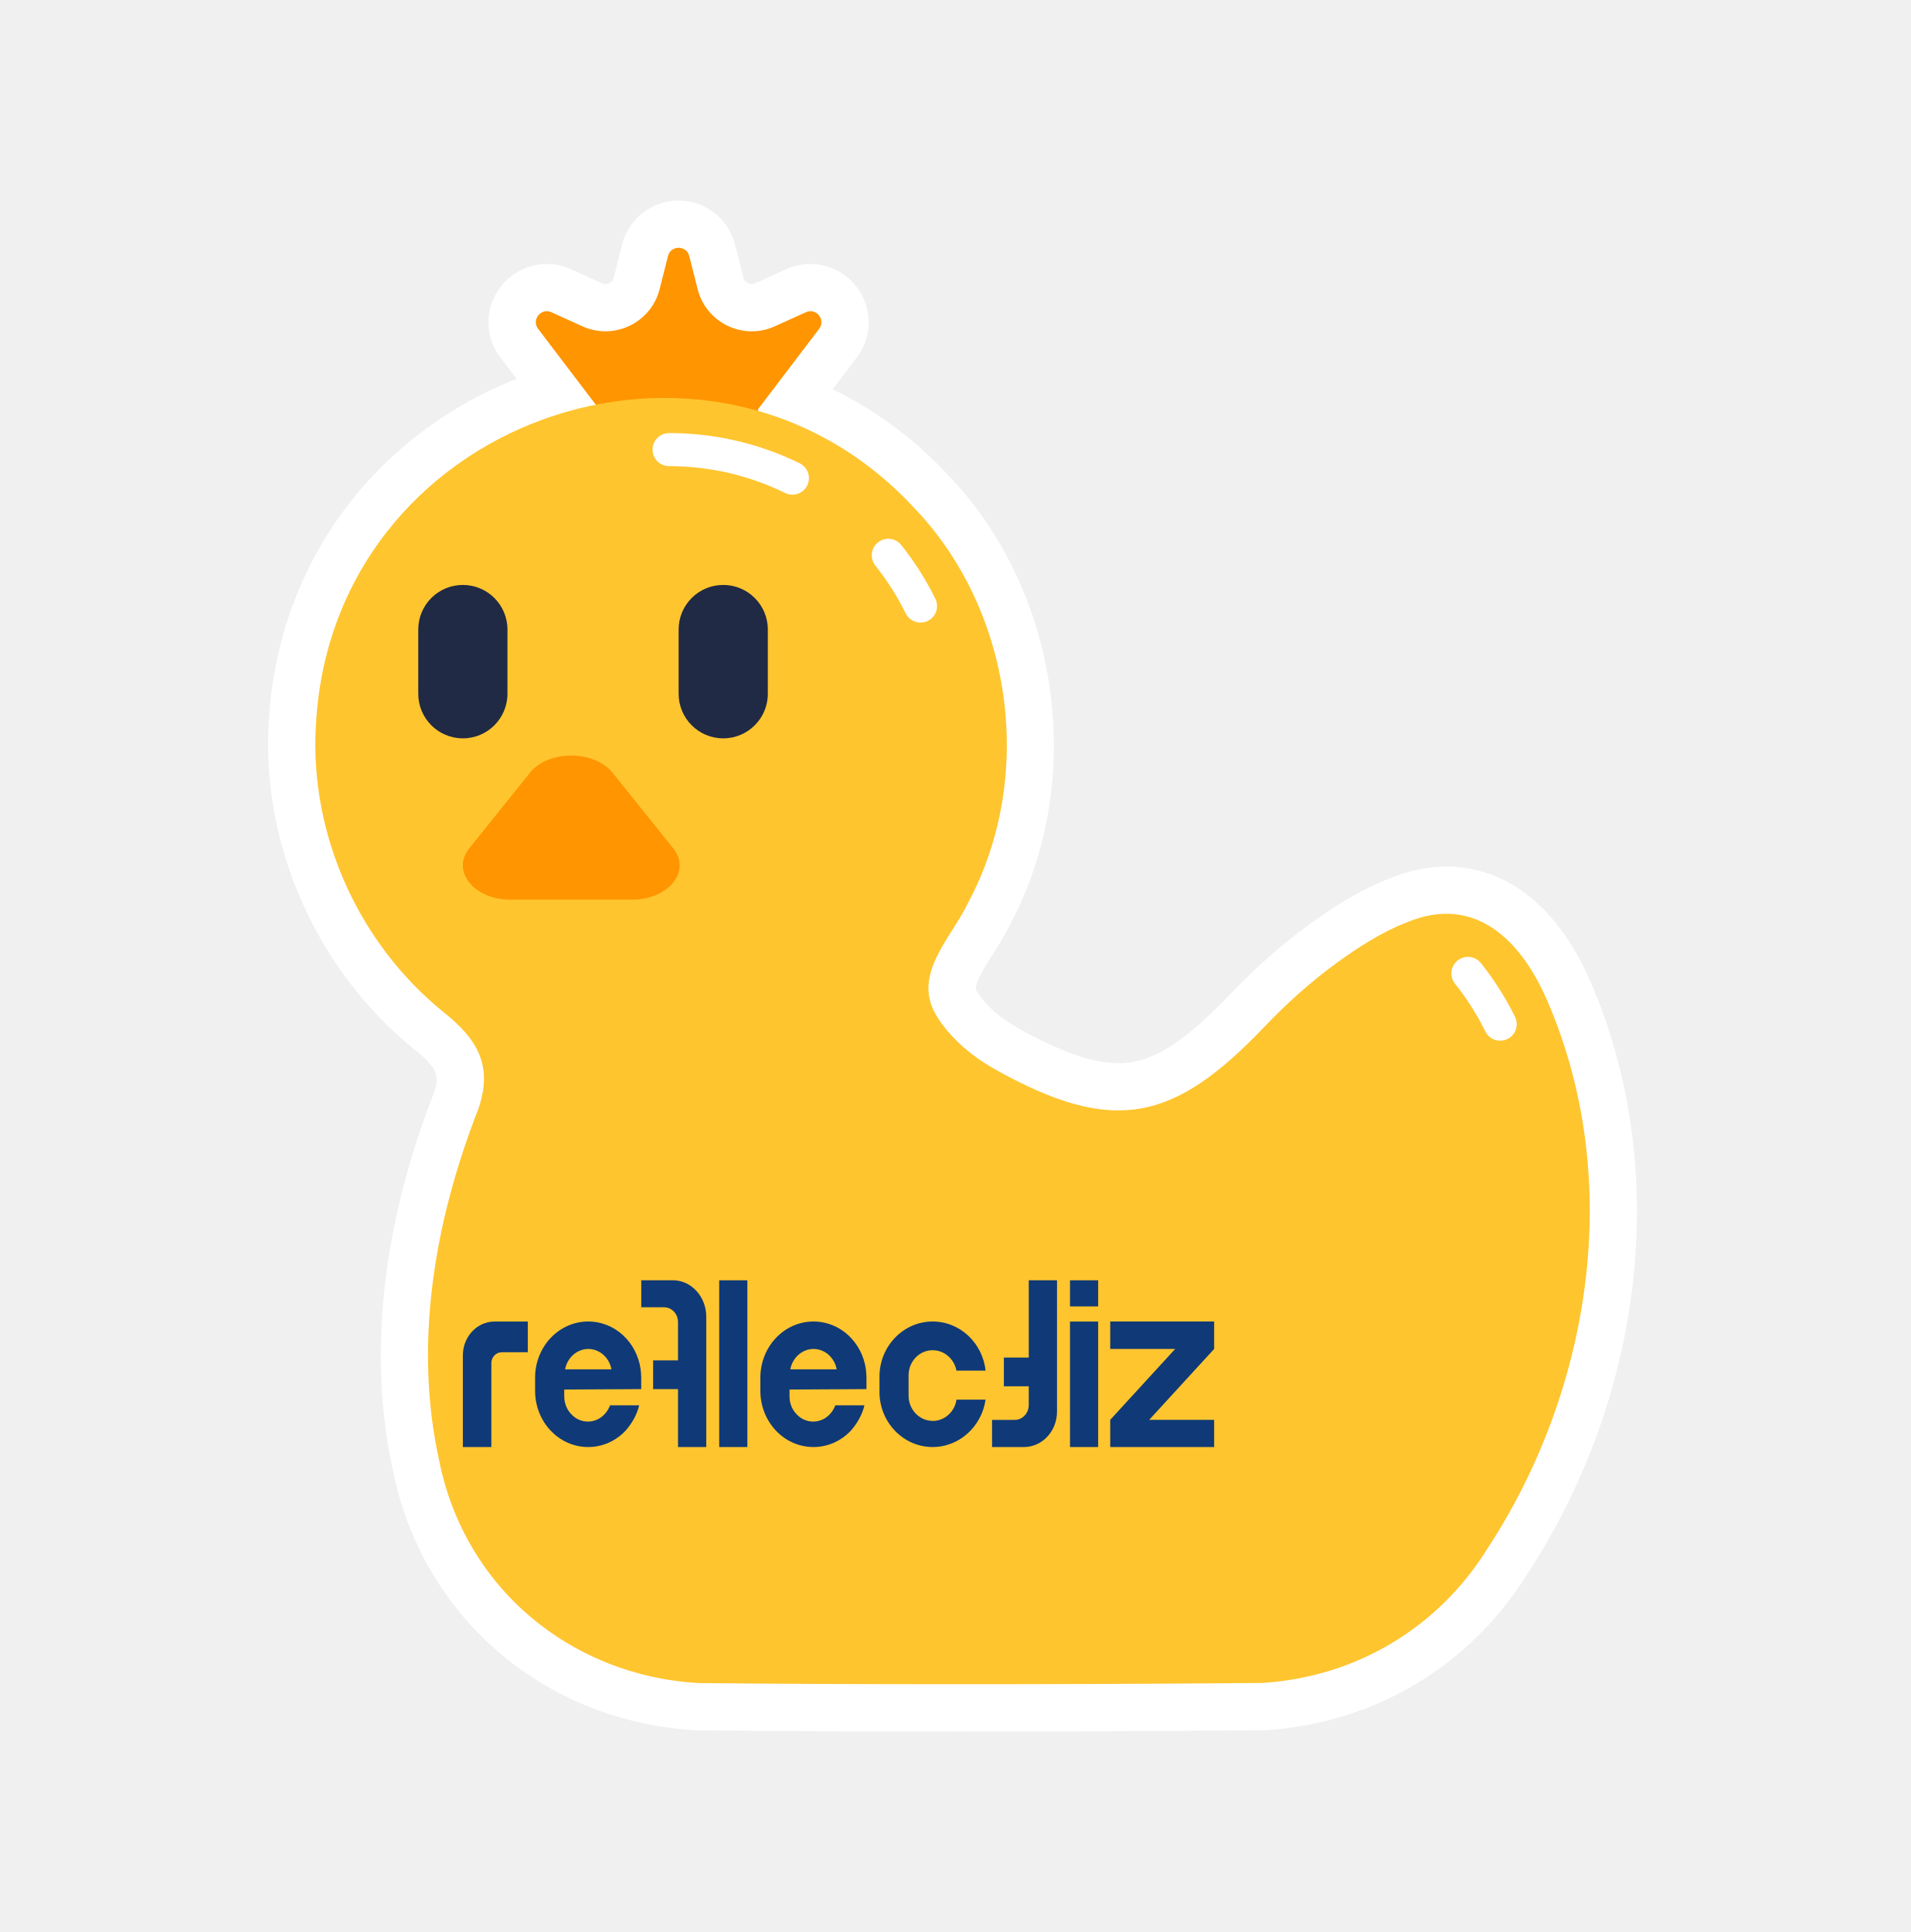
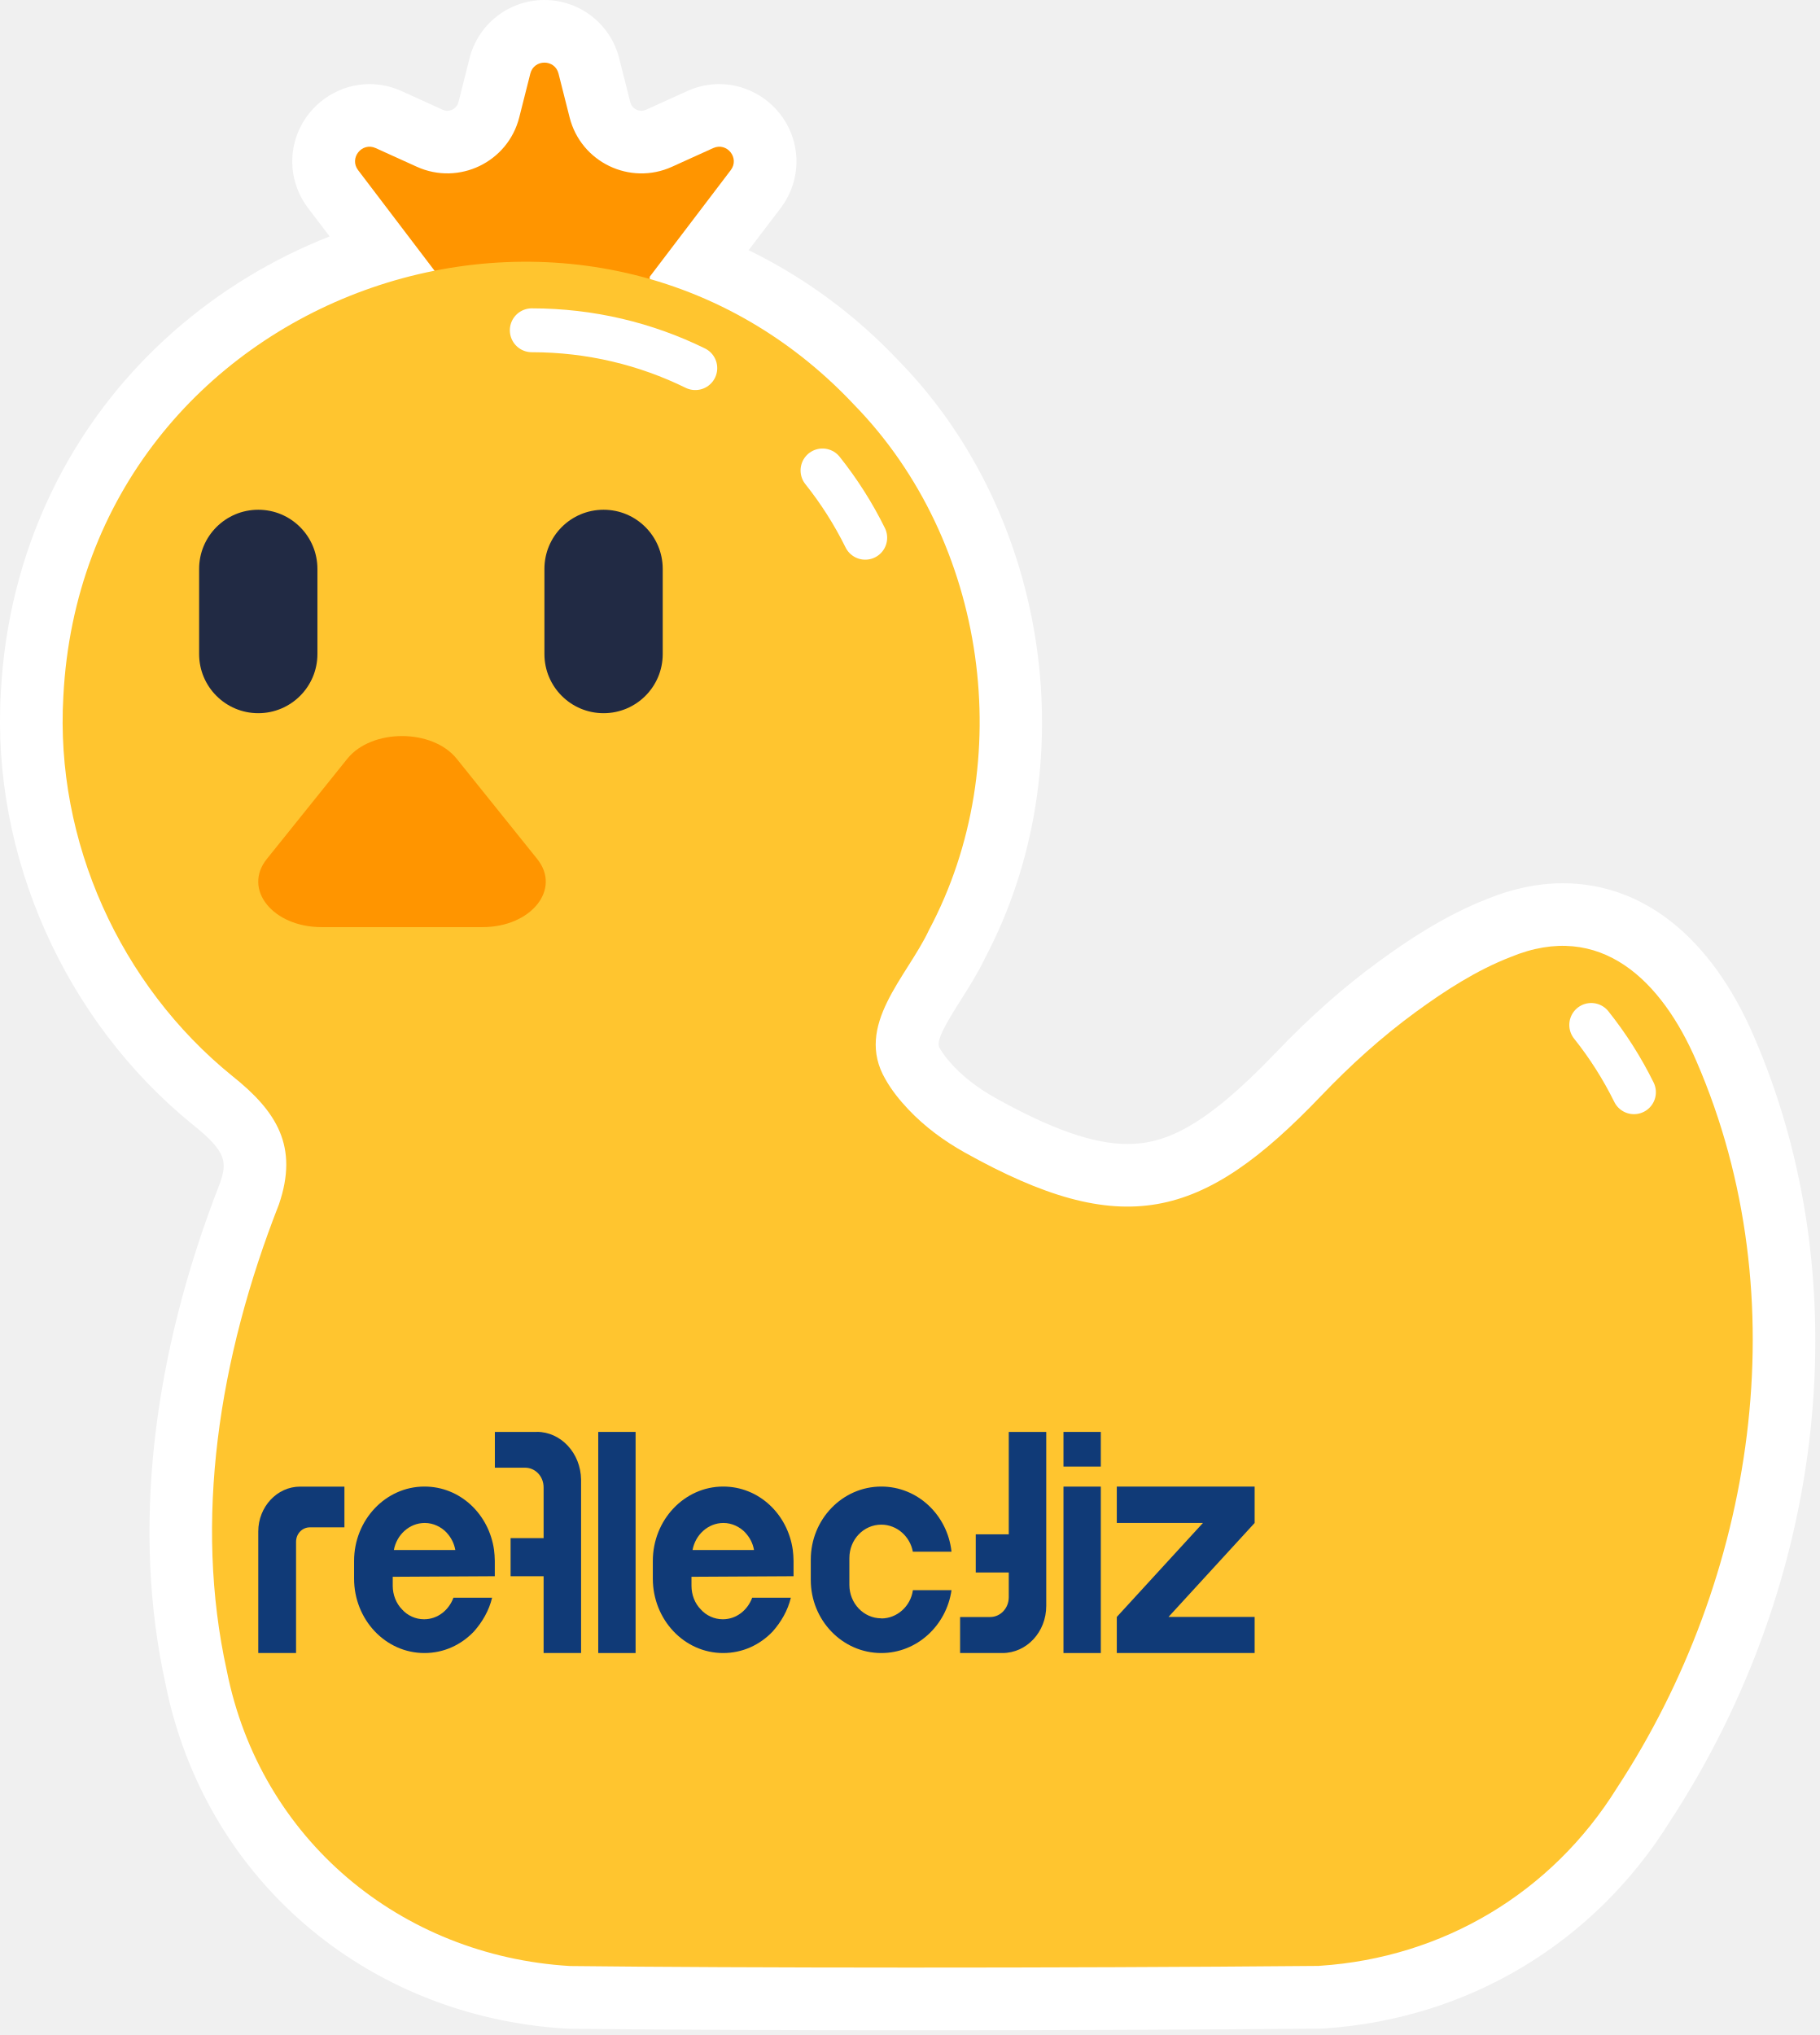
- <svg xmlns="http://www.w3.org/2000/svg" width="447" height="452" viewBox="0 0 447 452" fill="none">
-   <g clip-path="url(#clip0_14_42429)">
-     <path d="M372.167 229.769C364.65 212.337 352.667 202.742 338.418 202.742C334.052 202.742 329.575 203.681 325.087 205.516C317.438 208.512 310.861 212.978 305.986 216.537C299.751 221.08 293.804 226.353 287.791 232.643C275.034 245.996 268.103 248.738 261.626 248.738C255.668 248.738 248.261 246.151 238.335 240.613C235.428 238.988 232.963 237.12 231.017 235.064C229.889 233.881 229.094 232.842 228.563 231.913C228.53 231.858 228.508 231.814 228.475 231.759C227.778 230.565 229.679 227.37 232.255 223.313C233.725 220.992 235.251 218.582 236.511 215.94C254.308 182.247 247.996 138.075 221.466 110.761C213.662 102.459 204.642 95.849 194.804 91.062L200.452 83.634C203.603 79.489 204.133 74.017 201.823 69.363C199.535 64.743 194.749 61.758 189.631 61.758C187.685 61.758 185.784 62.167 183.982 62.985L176.719 66.279C176.443 66.401 176.167 66.467 175.89 66.467C175.128 66.467 174.188 65.992 173.923 64.942L171.966 57.204C170.441 51.146 165.002 46.923 158.767 46.923C152.533 46.923 147.094 51.146 145.569 57.204L143.612 64.942C143.347 65.992 142.407 66.467 141.645 66.467C141.368 66.467 141.092 66.401 140.816 66.279L133.553 62.985C131.751 62.167 129.85 61.758 127.904 61.758C122.797 61.758 118.011 64.743 115.712 69.363C113.402 74.017 113.932 79.478 117.083 83.634L120.885 88.63C110.837 92.588 101.474 98.248 93.25 105.499C74.944 121.638 64.144 144.266 62.873 169.148C61.193 197.856 74.159 227.039 96.787 245.366C102.889 250.219 102.734 252.076 101.552 255.602C89.392 286.698 86.054 317.218 91.912 343.902C98.766 378.214 127.175 402.677 162.636 404.799C162.813 404.799 162.99 404.822 163.167 404.822C178.554 404.998 200.983 405.098 224.683 405.098C248.383 405.098 274.028 404.998 295.573 404.799C295.838 404.799 296.092 404.788 296.358 404.766H296.424C321.738 403.053 343.912 389.766 357.31 368.299C385.1 325.818 390.793 272.747 372.167 229.78V229.769Z" fill="white" />
-     <path d="M140.197 95.738L125.904 76.935C124.29 74.813 126.578 71.95 128.999 73.044L136.262 76.338C143.679 79.699 152.334 75.531 154.335 67.639L156.292 59.901C156.944 57.325 160.614 57.325 161.266 59.901L163.223 67.639C165.223 75.543 173.879 79.71 181.296 76.338L188.559 73.044C190.979 71.95 193.268 74.813 191.654 76.935L177.361 95.738V100.083H140.252L140.186 95.738H140.197Z" fill="#FF9500" />
-     <path d="M295.485 393.734C248.704 394.154 193.102 394.099 163.3 393.756C133.432 391.965 108.649 371.438 102.735 341.625C96.92 315.261 101.243 286.653 111.943 259.383C115.425 249.202 111.6 243.012 103.674 236.711C83.921 220.704 72.424 195.28 73.906 169.778C77.554 98.391 165.478 67.219 213.475 118.388C236.887 142.43 242.381 181.374 226.629 210.977C222.782 219.234 213.375 227.79 218.946 237.33C220.041 239.264 221.445 241.011 222.992 242.647C225.877 245.698 229.293 248.207 232.952 250.252C260.687 265.739 274.736 262.312 295.783 240.27C300.935 234.876 306.473 229.857 312.497 225.458C317.748 221.622 323.264 218.074 329.211 215.763C345.184 209.142 355.962 220.085 362.02 234.135C380.181 276.041 372.233 325.353 348.003 362.329C336.451 380.911 317.239 392.275 295.629 393.712H295.496L295.485 393.734Z" fill="#FFC52F" />
-     <path d="M179.649 147.283C179.649 141.52 174.977 136.848 169.214 136.848C163.451 136.848 158.779 141.52 158.779 147.283V162.306C158.779 168.069 163.451 172.741 169.214 172.741C174.977 172.741 179.649 168.069 179.649 162.306V147.283Z" fill="#212A44" />
-     <path d="M118.73 147.283C118.73 141.52 114.058 136.848 108.295 136.848C102.532 136.848 97.86 141.52 97.86 147.283V162.306C97.86 168.069 102.532 172.741 108.295 172.741C114.058 172.741 118.73 168.069 118.73 162.306V147.283Z" fill="#212A44" />
-     <path d="M157.508 198.464L143.303 180.777C139.014 175.438 128.292 175.438 124.003 180.777L109.798 198.464C105.509 203.803 110.871 210.48 119.449 210.48H147.858C156.436 210.48 161.797 203.803 157.508 198.464Z" fill="#FF9500" />
-     <path d="M157.419 299.531H150.035V305.843H155.363C157.143 305.843 158.635 307.336 158.635 309.336V318.268H152.81V324.989H158.635V338.541H165.246V307.943C165.179 303.268 161.697 299.52 157.43 299.52L157.419 299.531Z" fill="#103A77" />
-     <path d="M123.494 309.182V316.367H117.403C116.044 316.367 114.961 317.494 114.961 318.931V338.541H108.295V317.085C108.295 312.774 111.589 309.182 115.679 309.182H123.494Z" fill="#103A77" />
-     <path fill-rule="evenodd" clip-rule="evenodd" d="M150.024 322.269V324.989L132.017 325.088V326.68C132.017 328.272 132.636 329.808 133.653 330.836C134.604 331.92 136.041 332.583 137.544 332.583C139.932 332.583 141.91 330.991 142.728 328.78H149.549C149.007 331.035 147.846 333.036 146.343 334.738C144.088 337.104 141.026 338.541 137.61 338.541C130.724 338.541 125.197 332.638 125.197 325.398V322.314C125.197 315.029 130.79 309.17 137.61 309.17C143.889 309.17 148.996 314.001 149.891 320.357C149.958 320.921 150.024 321.639 150.024 322.258V322.269ZM141.568 317.339C140.617 316.311 139.18 315.593 137.677 315.593C134.946 315.593 132.702 317.693 132.216 320.368H143.06C142.85 319.185 142.308 318.157 141.557 317.339H141.568Z" fill="#103A77" />
-     <path d="M168.274 299.531H174.863V338.541H168.274V299.531Z" fill="#103A77" />
-     <path fill-rule="evenodd" clip-rule="evenodd" d="M202.73 322.269V324.989L184.723 325.088V326.68C184.723 328.272 185.331 329.808 186.359 330.836C187.309 331.92 188.746 332.583 190.25 332.583C192.637 332.583 194.616 330.991 195.434 328.78H202.254C201.713 331.035 200.552 333.036 199.049 334.738C196.794 337.104 193.732 338.541 190.316 338.541C183.429 338.541 177.902 332.638 177.902 325.398V322.314C177.902 315.029 183.496 309.17 190.316 309.17C196.595 309.17 201.702 314.001 202.597 320.357C202.663 320.921 202.73 321.639 202.73 322.258V322.269ZM194.262 317.339C193.312 316.311 191.875 315.593 190.371 315.593C187.641 315.593 185.397 317.693 184.911 320.368H195.755C195.556 319.185 195.003 318.157 194.251 317.339H194.262Z" fill="#103A77" />
-     <path d="M218.217 332.439C221.002 332.439 223.368 330.284 223.777 327.509V327.454H230.597C229.691 333.722 224.473 338.541 218.217 338.541C211.33 338.541 205.77 332.738 205.77 325.652V322.059C205.77 314.974 211.33 309.17 218.217 309.17C224.617 309.17 229.901 314.2 230.597 320.667H223.777C223.291 318.003 220.991 315.891 218.217 315.891C215.088 315.891 212.579 318.511 212.579 321.794V326.514C212.579 329.753 215.077 332.417 218.217 332.417V332.439Z" fill="#103A77" />
-     <path d="M232.112 332.174V338.541H239.573C243.84 338.541 247.311 334.849 247.311 330.228V299.531H240.701V317.605H234.875V324.326H240.701V328.692C240.701 330.648 239.208 332.185 237.429 332.185H232.101L232.112 332.174Z" fill="#103A77" />
-     <path d="M250.351 299.531H256.939V305.644H250.351V299.531Z" fill="#103A77" />
-     <path d="M250.351 309.182H256.939V338.541H250.351V309.182Z" fill="#103A77" />
-     <path d="M268.878 332.174L284.077 315.593V309.17H259.758V315.593H274.957L259.758 332.174V338.541H284.077V332.174H268.878Z" fill="#103A77" />
-     <path d="M156.546 105.189C166.893 105.189 176.686 107.588 185.397 111.866" stroke="white" stroke-width="7.738" stroke-miterlimit="10" stroke-linecap="round" />
-     <path d="M207.837 129.917C210.755 133.576 213.287 137.556 215.376 141.789" stroke="white" stroke-width="7.738" stroke-miterlimit="10" stroke-linecap="round" />
-     <path d="M343.459 227.735C346.378 231.394 348.909 235.373 350.998 239.607" stroke="white" stroke-width="7.738" stroke-miterlimit="10" stroke-linecap="round" />
+ <svg xmlns="http://www.w3.org/2000/svg" width="321" height="359" viewBox="0 0 321 359" fill="none">
+   <g clip-path="url(#clip0_8_220)">
+     <path d="M309.437 182.846C301.92 165.413 289.937 155.818 275.689 155.818C271.322 155.818 266.845 156.758 262.357 158.593C254.708 161.589 248.131 166.054 243.256 169.614C237.021 174.157 231.074 179.43 225.061 185.72C212.304 199.073 205.373 201.814 198.896 201.814C192.938 201.814 185.531 199.228 175.605 193.69C172.698 192.065 170.233 190.197 168.287 188.141C167.16 186.958 166.364 185.919 165.833 184.99C165.8 184.935 165.778 184.891 165.745 184.835C165.048 183.642 166.949 180.447 169.525 176.39C170.995 174.069 172.521 171.659 173.781 169.017C191.578 135.324 185.266 91.152 158.736 63.837C150.932 55.536 141.912 48.925 132.074 44.139L137.722 36.711C140.873 32.565 141.403 27.094 139.093 22.44C136.805 17.819 132.019 14.835 126.901 14.835C124.955 14.835 123.054 15.244 121.252 16.062L113.989 19.356C113.713 19.477 113.437 19.544 113.16 19.544C112.398 19.544 111.458 19.068 111.193 18.018L109.236 10.28C107.711 4.223 102.272 0 96.037 0C89.803 0 84.364 4.223 82.839 10.28L80.882 18.018C80.617 19.068 79.677 19.544 78.915 19.544C78.638 19.544 78.362 19.477 78.086 19.356L70.823 16.062C69.021 15.244 67.12 14.835 65.174 14.835C60.068 14.835 55.281 17.819 52.982 22.44C50.672 27.094 51.202 32.554 54.353 36.711L58.155 41.707C48.107 45.664 38.744 51.324 30.52 58.576C12.214 74.715 1.415 97.342 0.143 122.225C-1.537 150.932 11.43 180.115 34.057 198.443C40.159 203.296 40.004 205.153 38.822 208.679C26.662 239.774 23.324 270.295 29.182 296.979C36.036 331.291 64.445 355.754 99.906 357.876C100.083 357.876 100.26 357.898 100.437 357.898C115.824 358.075 138.253 358.174 161.953 358.174C185.653 358.174 211.298 358.075 232.843 357.876C233.108 357.876 233.362 357.865 233.628 357.843H233.694C259.008 356.13 281.182 342.842 294.58 321.375C322.37 278.895 328.063 225.824 309.437 182.857V182.846Z" fill="white" />
+     <path d="M77.467 48.815L63.174 30.012C61.56 27.89 63.848 25.027 66.269 26.121L73.532 29.415C80.949 32.776 89.604 28.608 91.605 20.715L93.562 12.978C94.214 10.402 97.884 10.402 98.536 12.978L100.493 20.715C102.493 28.619 111.149 32.786 118.566 29.415L125.829 26.121C128.249 25.027 130.538 27.89 128.924 30.012L114.631 48.815V53.159H77.522L77.456 48.815H77.467Z" fill="#FF9500" />
+     <path d="M232.755 346.811C185.974 347.231 130.372 347.176 100.57 346.833C70.702 345.042 45.919 324.515 40.005 294.702C34.19 268.338 38.513 239.73 49.213 212.459C52.695 202.279 48.87 196.088 40.944 189.787C21.191 173.781 9.695 148.357 11.176 122.855C14.824 51.468 102.748 20.295 150.745 71.465C174.157 95.507 179.651 134.451 163.899 164.054C160.052 172.311 150.645 180.867 156.216 190.406C157.311 192.341 158.715 194.087 160.262 195.723C163.147 198.774 166.563 201.284 170.222 203.329C197.957 218.815 212.006 215.389 233.053 193.347C238.205 187.952 243.743 182.934 249.767 178.534C255.018 174.699 260.534 171.15 266.481 168.84C282.454 162.219 293.232 173.162 299.29 187.212C317.451 229.118 309.504 278.43 285.273 315.406C273.721 333.988 254.509 345.352 232.899 346.789H232.766L232.755 346.811Z" fill="#FFC52F" />
+     <path d="M116.919 100.36C116.919 94.597 112.247 89.925 106.484 89.925C100.721 89.925 96.049 94.597 96.049 100.36V115.383C96.049 121.146 100.721 125.818 106.484 125.818C112.247 125.818 116.919 121.146 116.919 115.383V100.36Z" fill="#212A44" />
+     <path d="M56 100.36C56 94.597 51.328 89.925 45.565 89.925C39.802 89.925 35.13 94.597 35.13 100.36V115.383C35.13 121.146 39.802 125.818 45.565 125.818C51.328 125.818 56 121.146 56 115.383V100.36Z" fill="#212A44" />
+     <path d="M94.778 151.54L80.573 133.854C76.284 128.515 65.562 128.515 61.273 133.854L47.068 151.54C42.779 156.88 48.141 163.556 56.719 163.556H85.128C93.706 163.556 99.067 156.88 94.778 151.54Z" fill="#FF9500" />
+     <path d="M94.689 252.608H87.305V258.92H92.633C94.413 258.92 95.905 260.412 95.905 262.413V271.345H90.08V278.066H95.905V291.618H102.516V261.02C102.449 256.344 98.967 252.597 94.7 252.597L94.689 252.608Z" fill="#103A77" />
+     <path d="M60.764 262.258V269.443H54.673C53.314 269.443 52.231 270.571 52.231 272.008V291.618H45.565V270.162C45.565 265.851 48.859 262.258 52.949 262.258H60.764Z" fill="#103A77" />
+     <path fill-rule="evenodd" clip-rule="evenodd" d="M87.294 275.346V278.065L69.287 278.165V279.757C69.287 281.349 69.906 282.885 70.923 283.913C71.874 284.996 73.311 285.66 74.814 285.66C77.202 285.66 79.18 284.068 79.998 281.857H86.819C86.277 284.112 85.116 286.113 83.613 287.815C81.358 290.181 78.296 291.618 74.88 291.618C67.994 291.618 62.467 285.715 62.467 278.474V275.39C62.467 268.106 68.06 262.247 74.88 262.247C81.159 262.247 86.266 267.078 87.161 273.434C87.228 273.998 87.294 274.716 87.294 275.335V275.346ZM78.838 270.416C77.887 269.388 76.45 268.669 74.947 268.669C72.216 268.669 69.972 270.77 69.486 273.445H80.33C80.12 272.262 79.578 271.234 78.827 270.416H78.838Z" fill="#103A77" />
+     <path d="M105.544 252.608H112.133V291.618H105.544V252.608Z" fill="#103A77" />
+     <path fill-rule="evenodd" clip-rule="evenodd" d="M140 275.346V278.065L121.993 278.165V279.757C121.993 281.349 122.601 282.885 123.629 283.913C124.579 284.996 126.016 285.66 127.52 285.66C129.907 285.66 131.886 284.068 132.704 281.857H139.525C138.983 284.112 137.822 286.113 136.319 287.815C134.064 290.181 131.002 291.618 127.586 291.618C120.699 291.618 115.172 285.715 115.172 278.474V275.39C115.172 268.106 120.766 262.247 127.586 262.247C133.865 262.247 138.972 267.078 139.867 273.434C139.934 273.998 140 274.716 140 275.335V275.346ZM131.532 270.416C130.582 269.388 129.145 268.669 127.641 268.669C124.911 268.669 122.667 270.77 122.181 273.445H133.025C132.826 272.262 132.273 271.234 131.521 270.416H131.532Z" fill="#103A77" />
+     <path d="M155.487 285.516C158.272 285.516 160.638 283.36 161.047 280.586V280.531H167.867C166.961 286.798 161.743 291.618 155.487 291.618C148.6 291.618 143.04 285.814 143.04 278.729V275.136C143.04 268.05 148.6 262.247 155.487 262.247C161.887 262.247 167.171 267.277 167.867 273.743H161.047C160.561 271.079 158.261 268.968 155.487 268.968C152.358 268.968 149.849 271.588 149.849 274.871V279.591C149.849 282.83 152.347 285.494 155.487 285.494V285.516Z" fill="#103A77" />
+     <path d="M169.382 285.251V291.618H176.843C181.11 291.618 184.581 287.926 184.581 283.305V252.608H177.971V270.681H172.145V277.402H177.971V281.769C177.971 283.725 176.478 285.262 174.699 285.262H169.371L169.382 285.251Z" fill="#103A77" />
+     <path d="M187.621 252.608H194.209V258.721H187.621V252.608Z" fill="#103A77" />
+     <path d="M187.621 262.258H194.209V291.618H187.621V262.258Z" fill="#103A77" />
+     <path d="M206.148 285.251L221.347 268.669V262.247H197.028V268.669H212.227L197.028 285.251V291.618H221.347V285.251H206.148Z" fill="#103A77" />
+     <path d="M93.816 58.266C104.163 58.266 113.956 60.665 122.667 64.942" stroke="white" stroke-width="7.738" stroke-miterlimit="10" stroke-linecap="round" />
+     <path d="M145.107 82.994C148.025 86.653 150.557 90.632 152.646 94.866" stroke="white" stroke-width="7.738" stroke-miterlimit="10" stroke-linecap="round" />
+     <path d="M280.729 180.812C283.648 184.471 286.179 188.45 288.268 192.684" stroke="white" stroke-width="7.738" stroke-miterlimit="10" stroke-linecap="round" />
  </g>
  <defs>
-     <clipPath id="clip0_14_42429">
-       <rect width="320.27" height="358.163" fill="white" transform="translate(62.73 46.9233)" />
+     <clipPath id="clip0_8_220">
+       <rect width="320.27" height="358.163" fill="white" />
    </clipPath>
  </defs>
</svg>
